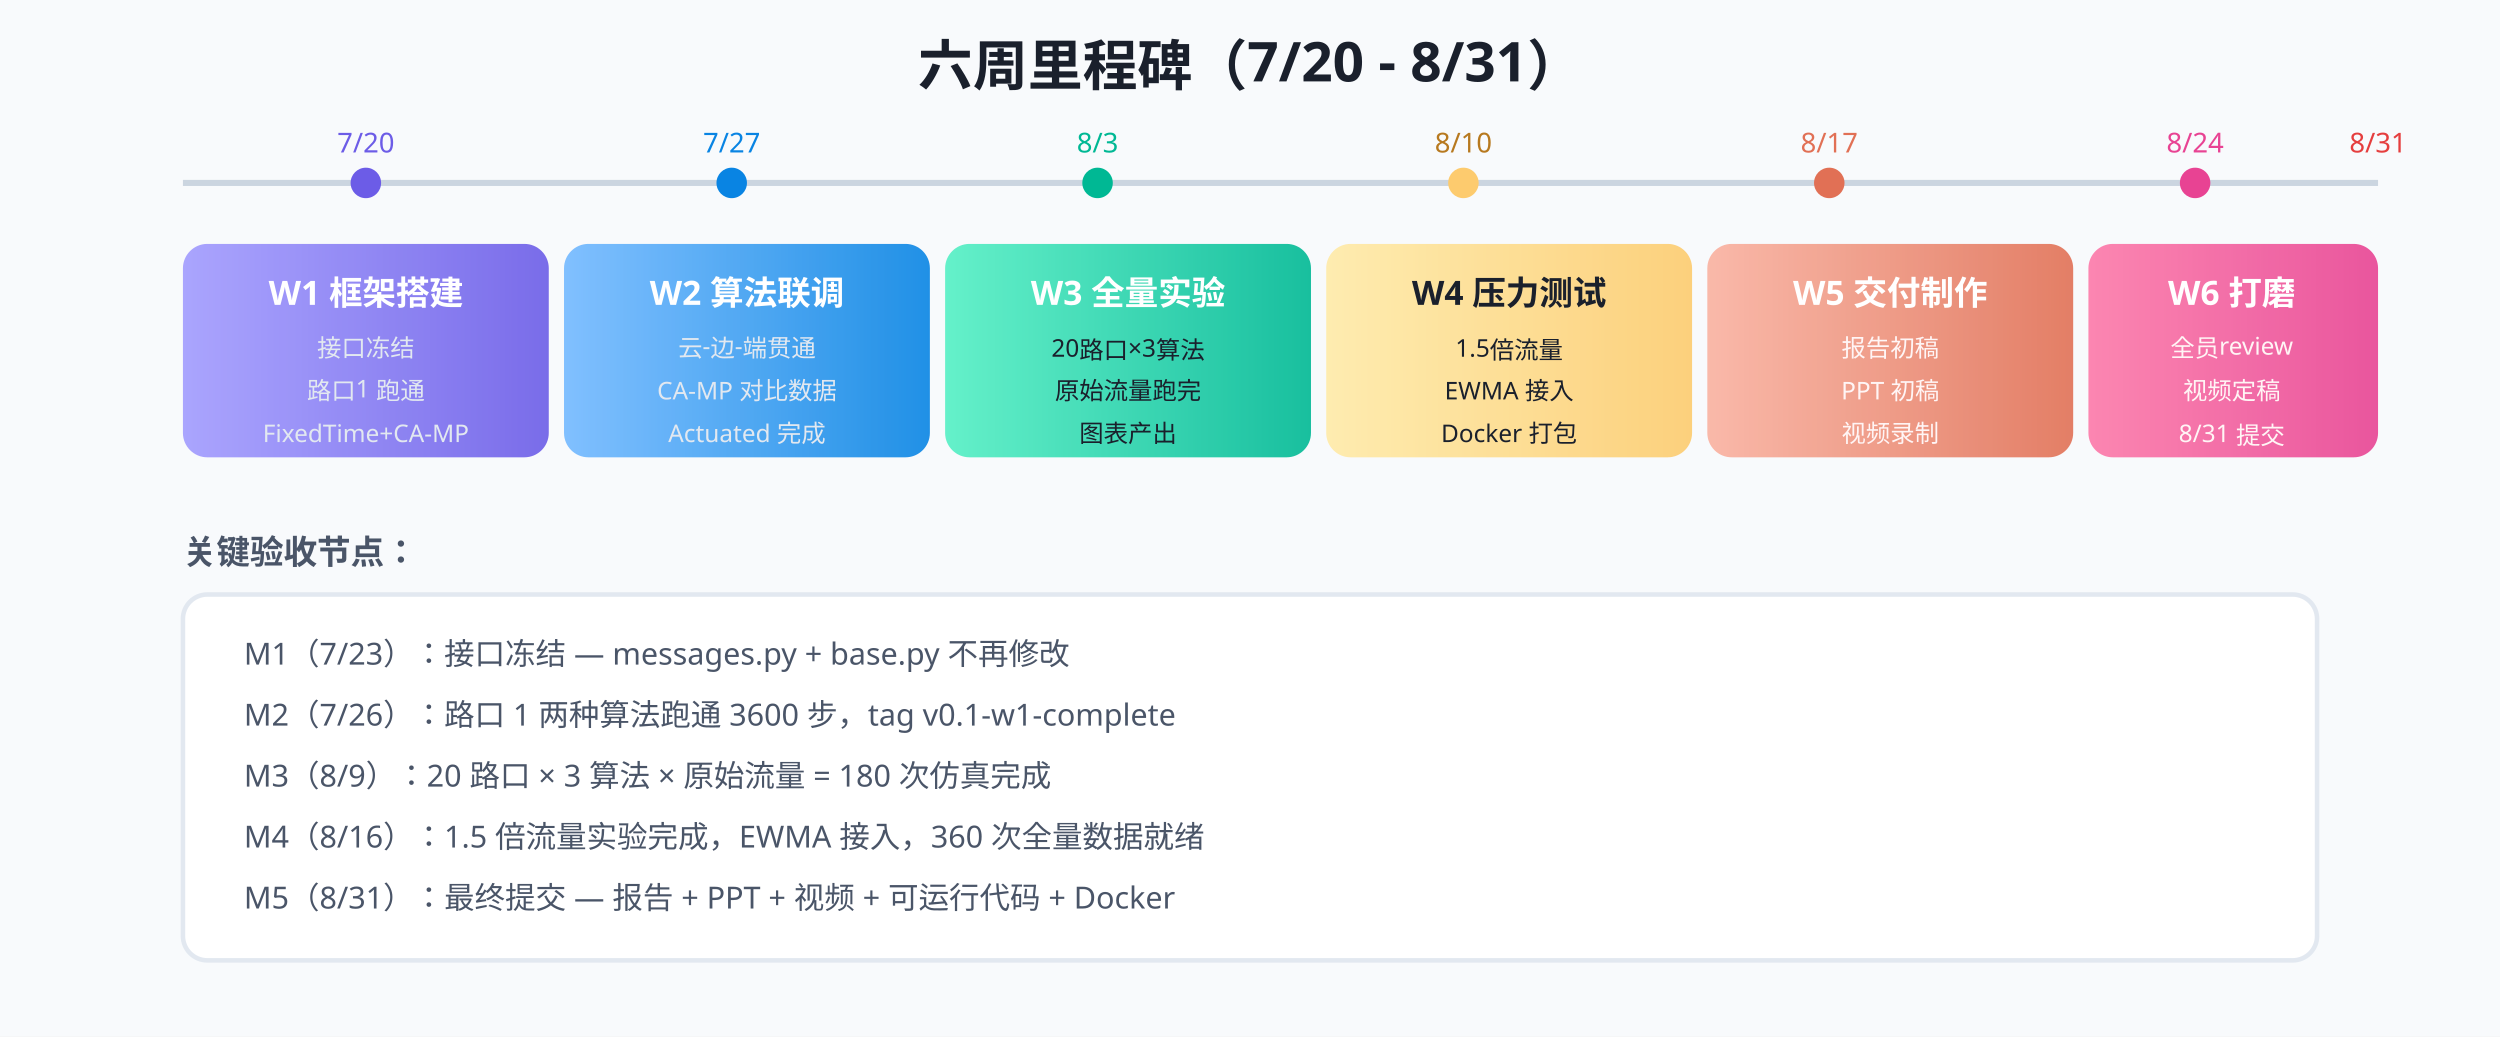
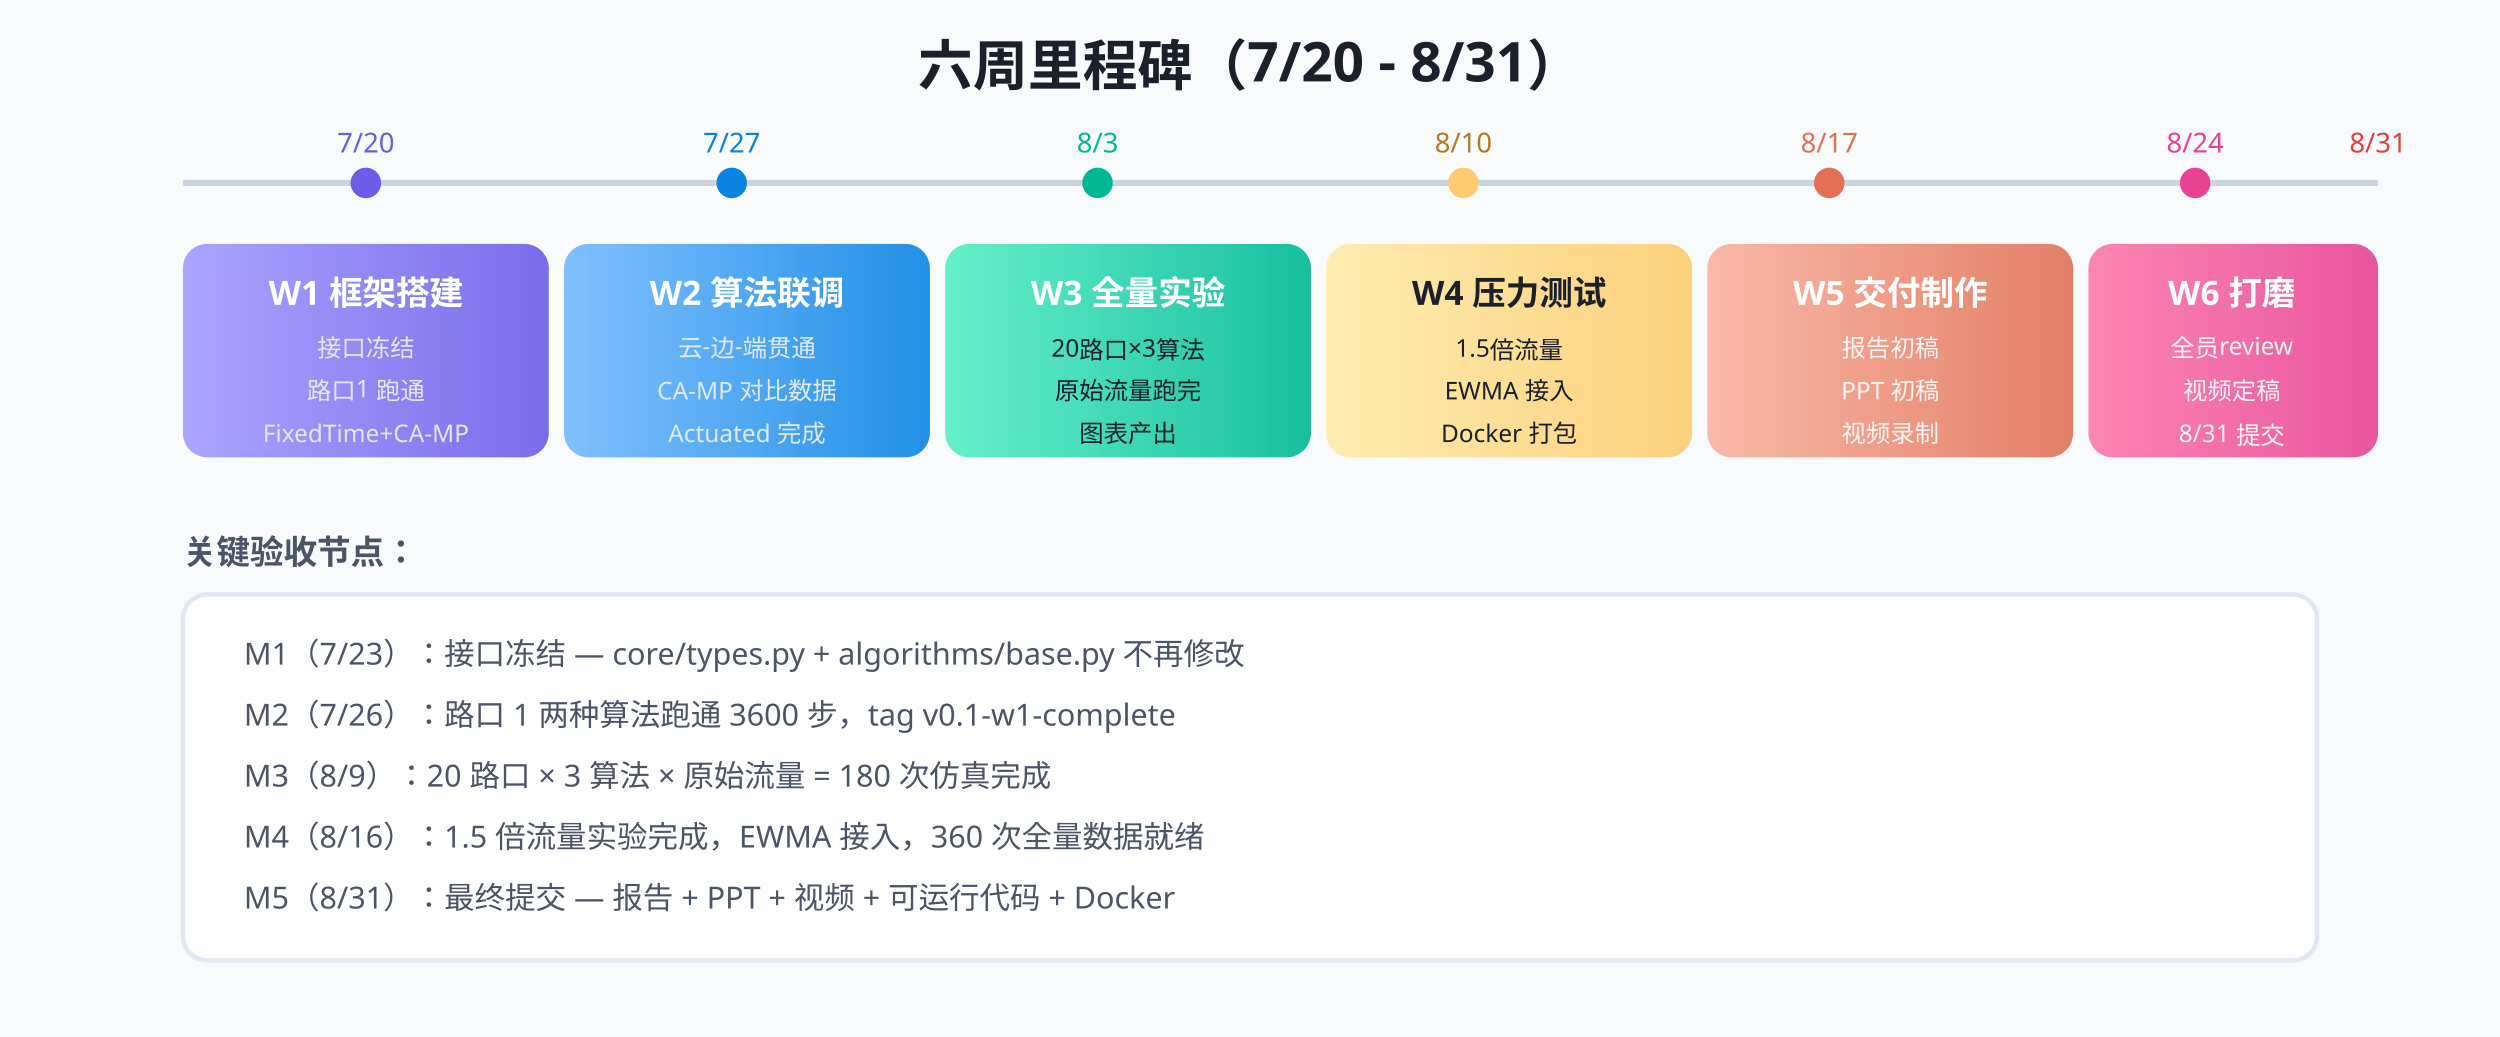
<svg xmlns="http://www.w3.org/2000/svg" viewBox="0 0 820 340" font-family="Microsoft YaHei, SimHei, sans-serif">
  <defs>
    <linearGradient id="g1" x1="0" y1="0" x2="1" y2="0">
      <stop offset="0%" stop-color="#a29bfe" />
      <stop offset="100%" stop-color="#6c5ce7" />
    </linearGradient>
    <linearGradient id="g2" x1="0" y1="0" x2="1" y2="0">
      <stop offset="0%" stop-color="#74b9ff" />
      <stop offset="100%" stop-color="#0984e3" />
    </linearGradient>
    <linearGradient id="g3" x1="0" y1="0" x2="1" y2="0">
      <stop offset="0%" stop-color="#55efc4" />
      <stop offset="100%" stop-color="#00b894" />
    </linearGradient>
    <linearGradient id="g4" x1="0" y1="0" x2="1" y2="0">
      <stop offset="0%" stop-color="#ffeaa7" />
      <stop offset="100%" stop-color="#fdcb6e" />
    </linearGradient>
    <linearGradient id="g5" x1="0" y1="0" x2="1" y2="0">
      <stop offset="0%" stop-color="#fab1a0" />
      <stop offset="100%" stop-color="#e17055" />
    </linearGradient>
    <linearGradient id="g6" x1="0" y1="0" x2="1" y2="0">
      <stop offset="0%" stop-color="#fd79a8" />
      <stop offset="100%" stop-color="#e84393" />
    </linearGradient>
  </defs>
  <rect width="820" height="340" fill="#f8fafc" />
  <text x="410" y="28" text-anchor="middle" font-size="18" font-weight="bold" fill="#1a202c">六周里程碑（7/20 - 8/31）</text>
  <line x1="60" y1="60" x2="780" y2="60" stroke="#cbd5e0" stroke-width="2" />
  <circle cx="120" cy="60" r="5" fill="#6c5ce7" />
  <text x="120" y="50" text-anchor="middle" font-size="9" fill="#6c5ce7">7/20</text>
  <circle cx="240" cy="60" r="5" fill="#0984e3" />
  <text x="240" y="50" text-anchor="middle" font-size="9" fill="#0984e3">7/27</text>
  <circle cx="360" cy="60" r="5" fill="#00b894" />
  <text x="360" y="50" text-anchor="middle" font-size="9" fill="#00b894">8/3</text>
  <circle cx="480" cy="60" r="5" fill="#fdcb6e" />
  <text x="480" y="50" text-anchor="middle" font-size="9" fill="#b7791f">8/10</text>
  <circle cx="600" cy="60" r="5" fill="#e17055" />
  <text x="600" y="50" text-anchor="middle" font-size="9" fill="#e17055">8/17</text>
  <circle cx="720" cy="60" r="5" fill="#e84393" />
  <text x="720" y="50" text-anchor="middle" font-size="9" fill="#e84393">8/24</text>
  <text x="780" y="50" text-anchor="middle" font-size="9" fill="#e53e3e">8/31</text>
  <rect x="60" y="80" width="120" height="70" rx="8" fill="url(#g1)" opacity="0.9" />
  <text x="120" y="100" text-anchor="middle" font-size="11" font-weight="bold" fill="white">W1 框架搭建</text>
  <text x="120" y="117" text-anchor="middle" font-size="8" fill="#e2e8f0">接口冻结</text>
  <text x="120" y="131" text-anchor="middle" font-size="8" fill="#e2e8f0">路口1 跑通</text>
  <text x="120" y="145" text-anchor="middle" font-size="8" fill="#e2e8f0">FixedTime+CA-MP</text>
  <rect x="185" y="80" width="120" height="70" rx="8" fill="url(#g2)" opacity="0.9" />
  <text x="245" y="100" text-anchor="middle" font-size="11" font-weight="bold" fill="white">W2 算法联调</text>
  <text x="245" y="117" text-anchor="middle" font-size="8" fill="#e2e8f0">云-边-端贯通</text>
  <text x="245" y="131" text-anchor="middle" font-size="8" fill="#e2e8f0">CA-MP 对比数据</text>
  <text x="245" y="145" text-anchor="middle" font-size="8" fill="#e2e8f0">Actuated 完成</text>
  <rect x="310" y="80" width="120" height="70" rx="8" fill="url(#g3)" opacity="0.9" />
  <text x="370" y="100" text-anchor="middle" font-size="11" font-weight="bold" fill="white">W3 全量实验</text>
  <text x="370" y="117" text-anchor="middle" font-size="8" fill="#1a202c">20路口×3算法</text>
  <text x="370" y="131" text-anchor="middle" font-size="8" fill="#1a202c">原始流量跑完</text>
  <text x="370" y="145" text-anchor="middle" font-size="8" fill="#1a202c">图表产出</text>
  <rect x="435" y="80" width="120" height="70" rx="8" fill="url(#g4)" opacity="0.9" />
  <text x="495" y="100" text-anchor="middle" font-size="11" font-weight="bold" fill="#1a202c">W4 压力测试</text>
  <text x="495" y="117" text-anchor="middle" font-size="8" fill="#1a202c">1.5倍流量</text>
  <text x="495" y="131" text-anchor="middle" font-size="8" fill="#1a202c">EWMA 接入</text>
  <text x="495" y="145" text-anchor="middle" font-size="8" fill="#1a202c">Docker 打包</text>
  <rect x="560" y="80" width="120" height="70" rx="8" fill="url(#g5)" opacity="0.9" />
  <text x="620" y="100" text-anchor="middle" font-size="11" font-weight="bold" fill="white">W5 交付制作</text>
  <text x="620" y="117" text-anchor="middle" font-size="8" fill="#fff5f5">报告初稿</text>
  <text x="620" y="131" text-anchor="middle" font-size="8" fill="#fff5f5">PPT 初稿</text>
  <text x="620" y="145" text-anchor="middle" font-size="8" fill="#fff5f5">视频录制</text>
  <rect x="685" y="80" width="95" height="70" rx="8" fill="url(#g6)" opacity="0.9" />
  <text x="732" y="100" text-anchor="middle" font-size="11" font-weight="bold" fill="white">W6 打磨</text>
  <text x="732" y="117" text-anchor="middle" font-size="8" fill="#fff5f5">全员review</text>
  <text x="732" y="131" text-anchor="middle" font-size="8" fill="#fff5f5">视频定稿</text>
  <text x="732" y="145" text-anchor="middle" font-size="8" fill="#fff5f5">8/31 提交</text>
  <text x="60" y="185" font-size="11" font-weight="bold" fill="#4a5568">关键验收节点：</text>
  <rect x="60" y="195" width="700" height="120" rx="8" fill="white" stroke="#e2e8f0" stroke-width="1.5" />
-   <text x="80" y="218" font-size="10" fill="#4a5568">M1（7/23）：接口冻结 — messages.py + base.py 不再修改</text>
+   <text x="80" y="218" font-size="10" fill="#4a5568">M1（7/23）：接口冻结 — core/types.py + algorithms/base.py 不再修改</text>
  <text x="80" y="238" font-size="10" fill="#4a5568">M2（7/26）：路口 1 两种算法跑通 3600 步，tag v0.1-w1-complete</text>
  <text x="80" y="258" font-size="10" fill="#4a5568">M3（8/9）：20 路口 × 3 算法 × 原始流量 = 180 次仿真完成</text>
  <text x="80" y="278" font-size="10" fill="#4a5568">M4（8/16）：1.5 倍流量实验完成，EWMA 接入，360 次全量数据就绪</text>
  <text x="80" y="298" font-size="10" fill="#4a5568">M5（8/31）：最终提交 — 报告 + PPT + 视频 + 可运行代码 + Docker</text>
</svg>
